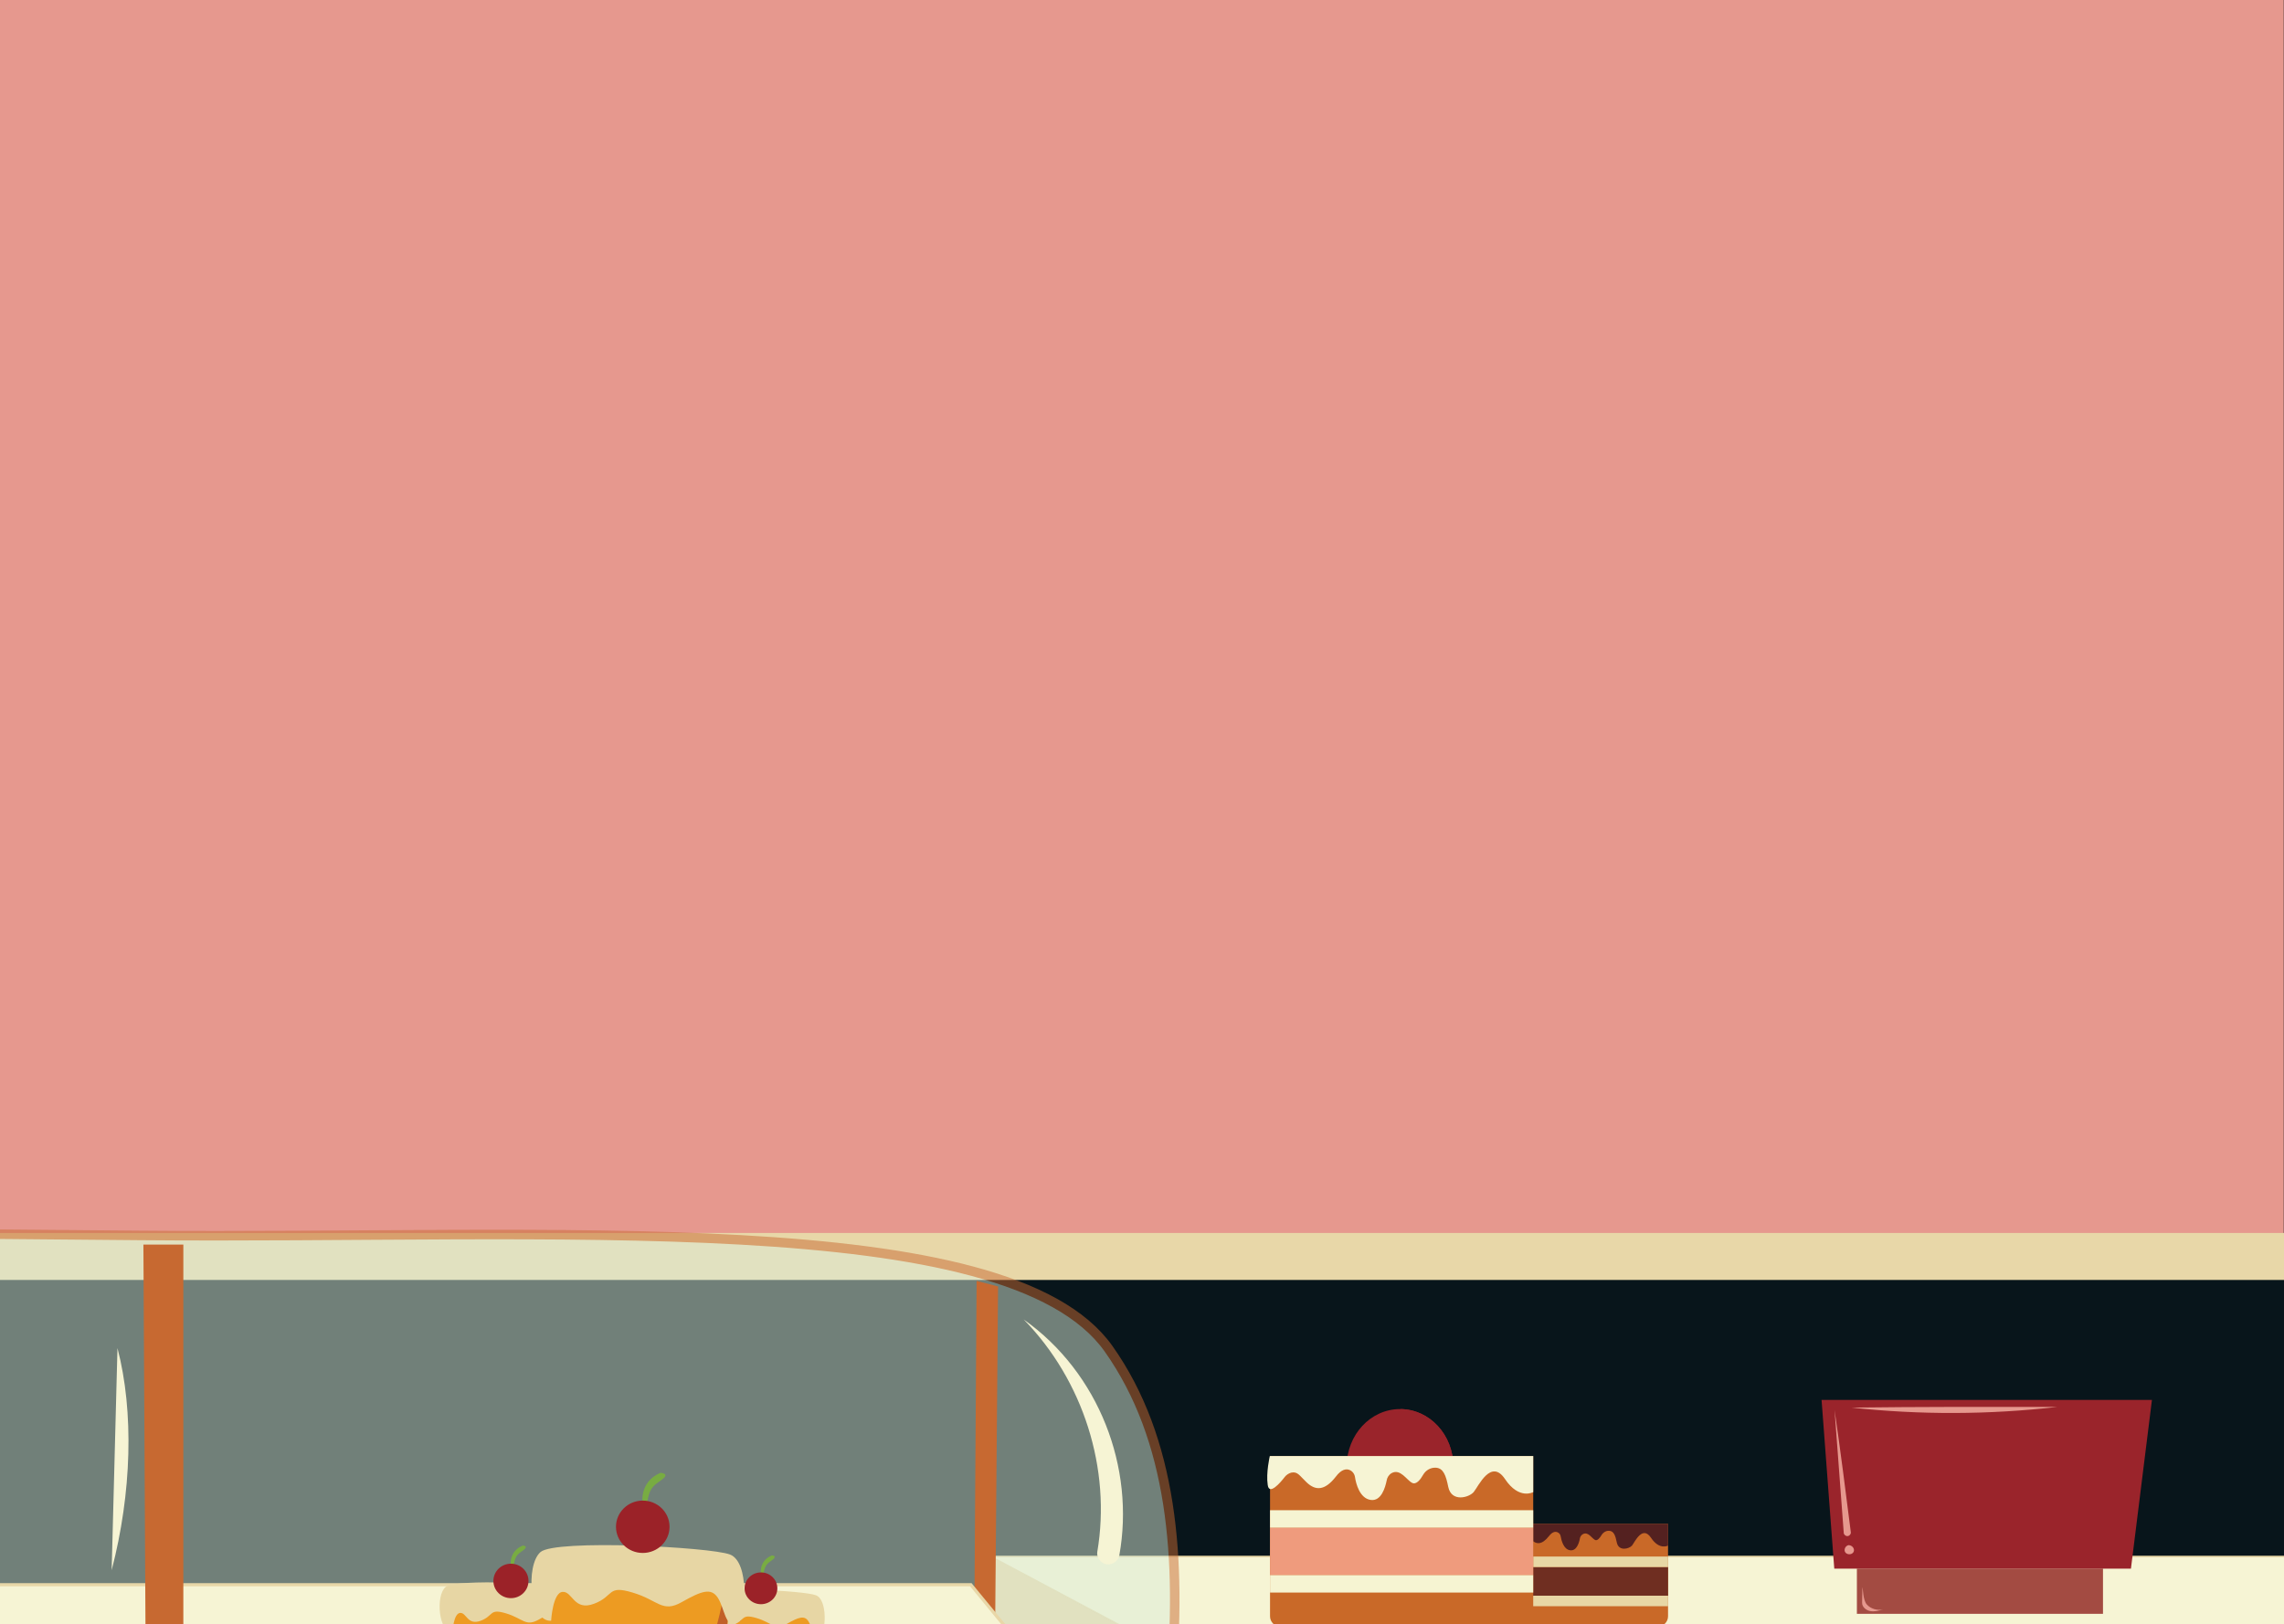
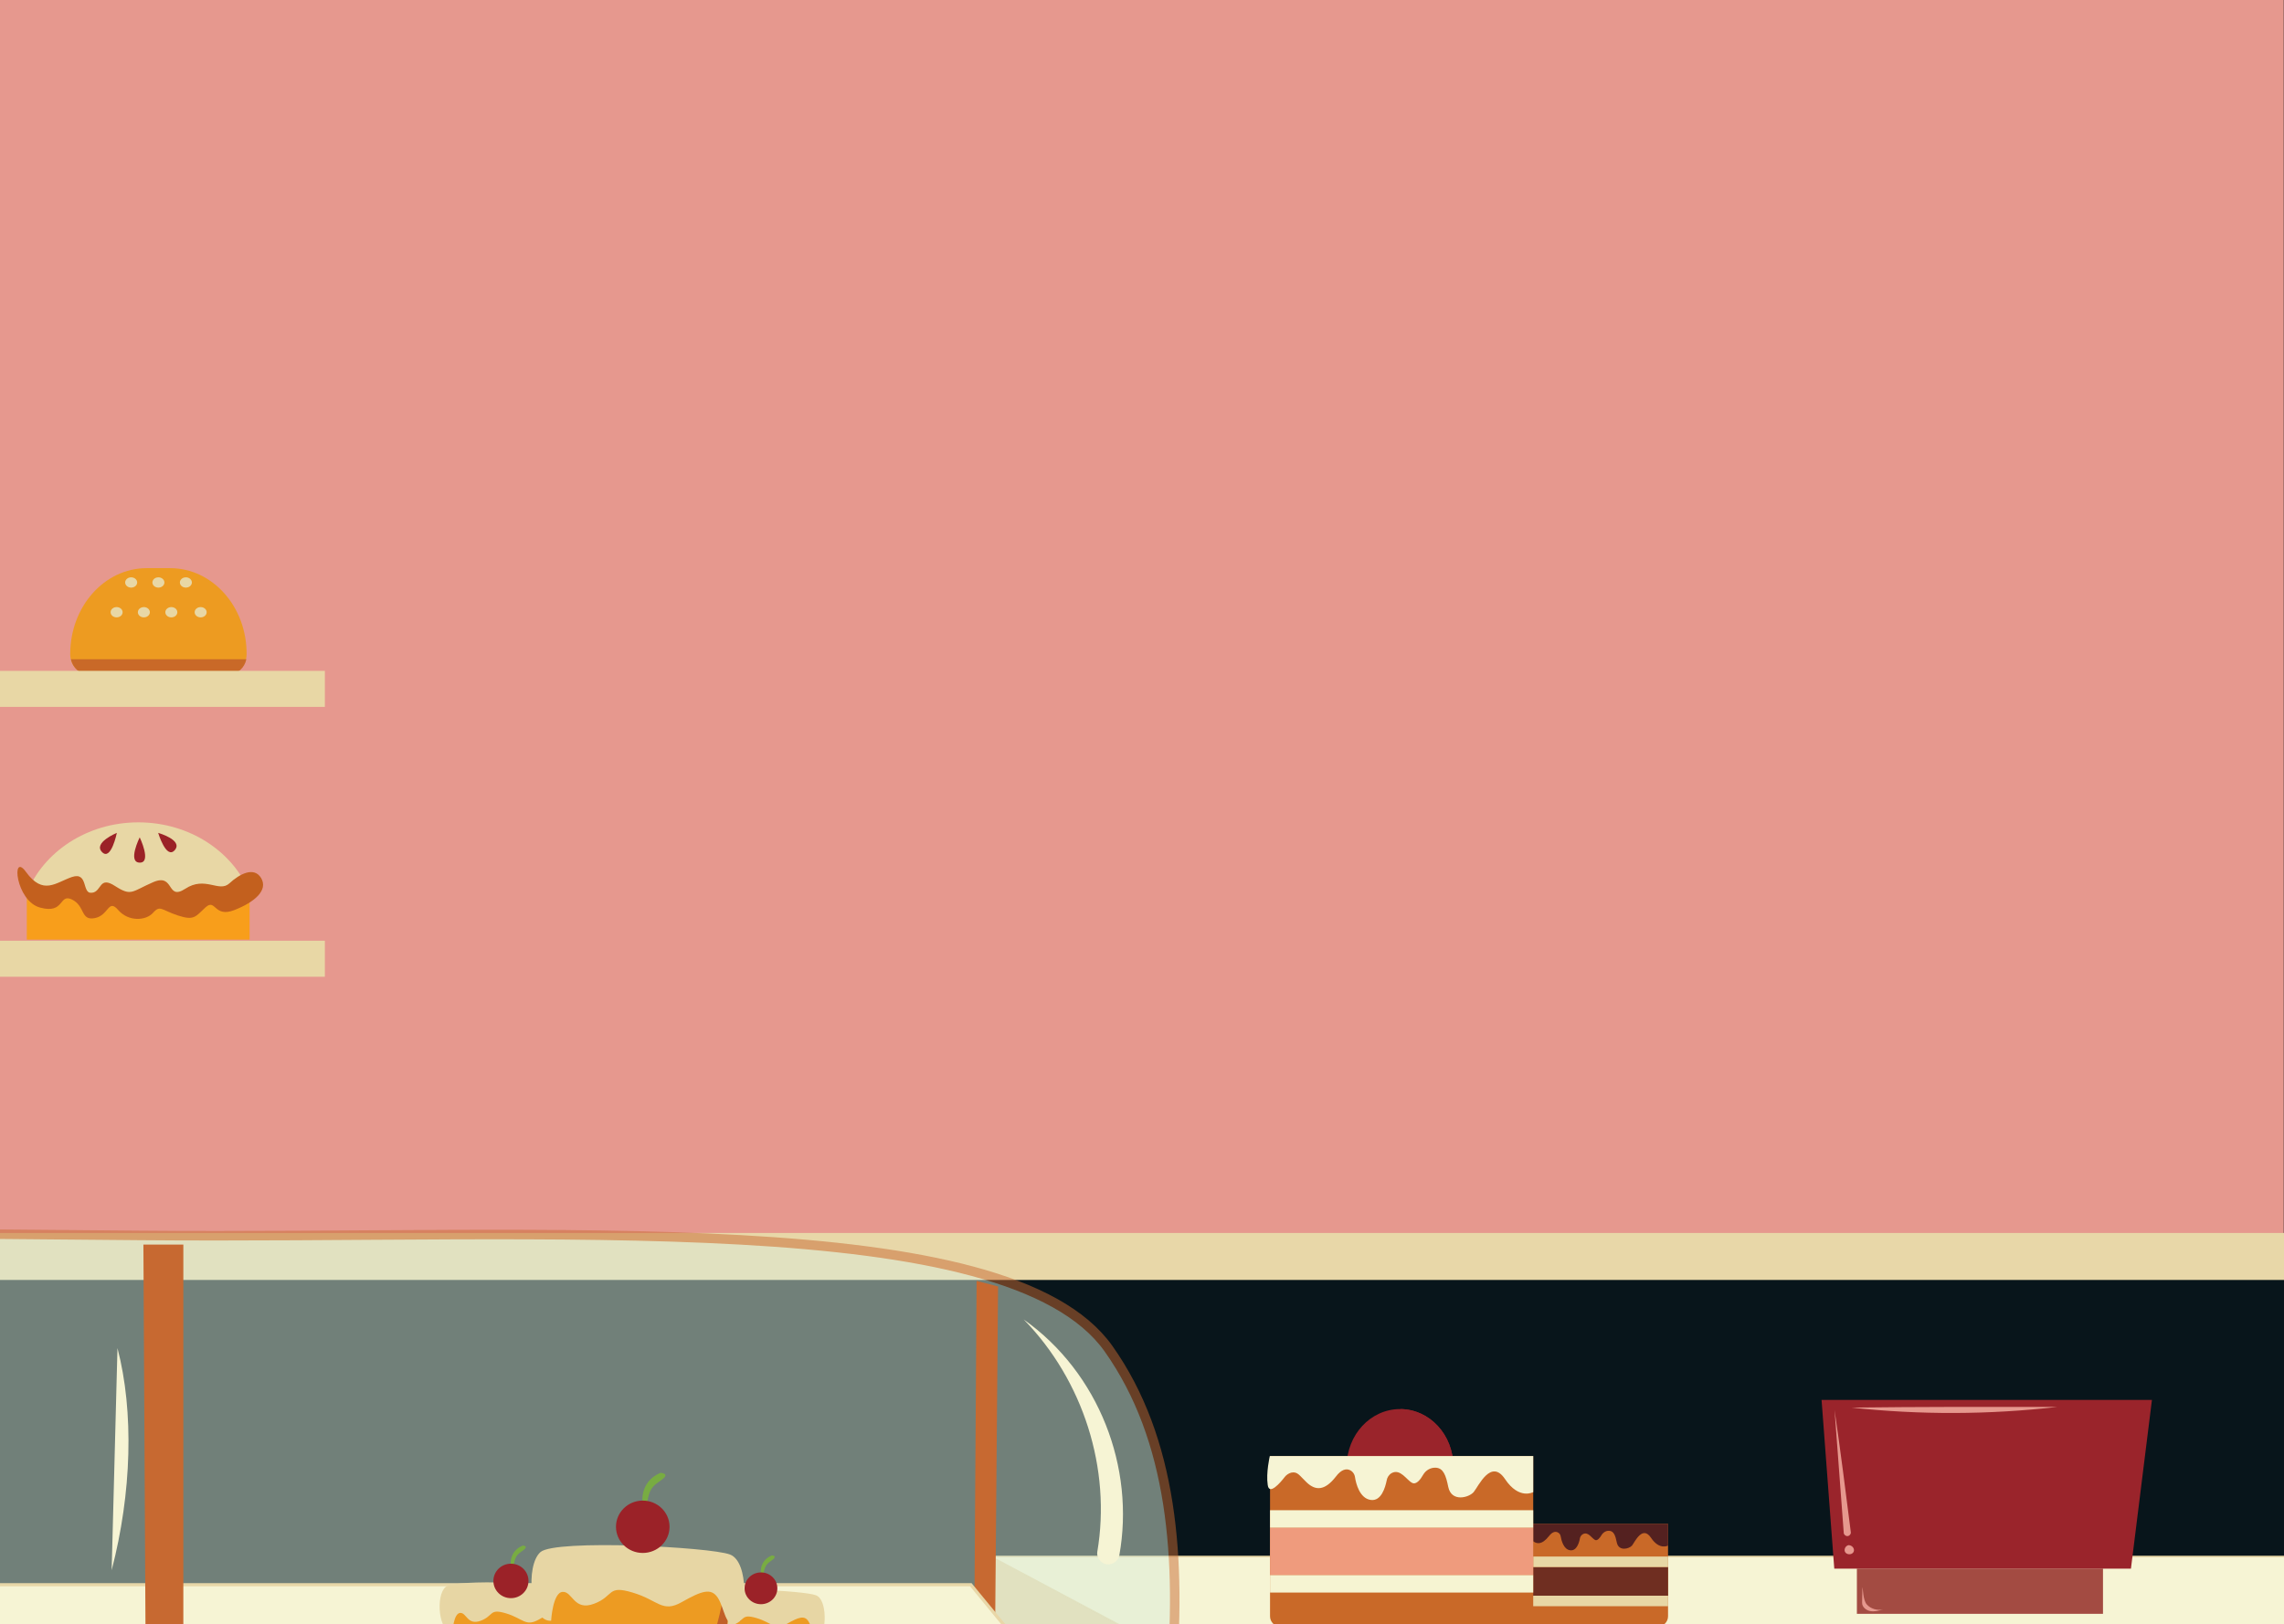
<svg xmlns="http://www.w3.org/2000/svg" width="1440" height="1024" viewBox="0 0 1440 1024" fill="none">
  <path d="M1440 0H-656V1445H1440V0Z" fill="#08151B" />
  <path d="M1439.85 -100.614H-656V789.388H1439.85V-100.614Z" fill="#E6988E" />
  <path d="M1469.11 777.534H-692.389V807.168H1469.11V777.534Z" fill="#E8D7A8" />
  <path d="M692.136 1364.57H1439.71L1440.73 1042.4L735.366 1040.85L624.598 981.584L622.56 1232.62L692.136 1364.57Z" fill="#E8D7A8" />
  <path d="M735.366 1040.57L1440.73 1042.4V1018.41V981.584H624.598" fill="#F6F4D4" />
  <path d="M735.366 1040.57L624.598 981.584H1440.73" fill="#F6F4D4" />
  <path d="M735.366 1040.57L624.598 981.584H1440.73" stroke="#E8D7A8" stroke-miterlimit="10" />
  <path d="M1325.88 989.204H1170.72V1017.71H1325.88V989.204Z" fill="#A34B42" />
  <path d="M1148.45 882.805L1156.46 989.204H1343.5L1356.74 882.805H1148.45Z" fill="#9A242B" />
-   <path opacity="0.5" d="M-518.013 850.631C-449.748 770.619 -123.995 777.252 87.643 779.086C348.188 781.485 635.223 760.318 698.976 850.631C779.178 964.086 724.157 1151.2 694.464 1319.13H-519.469C-558.187 1200.17 -590.791 935.863 -518.013 850.631Z" fill="#D9ECD8" stroke="#C76931" stroke-width="6" stroke-miterlimit="10" />
+   <path opacity="0.5" d="M-518.013 850.631C-449.748 770.619 -123.995 777.252 87.643 779.086C348.188 781.485 635.223 760.318 698.976 850.631C779.177 964.086 724.157 1151.2 694.464 1319.13H-519.469C-558.187 1200.17 -590.791 935.863 -518.013 850.631Z" fill="#D9ECD8" stroke="#C76931" stroke-width="6" stroke-miterlimit="10" />
  <path d="M615.719 807.732L614.409 1002.47L613.536 1218.37L625.617 1233.47L629.255 811.26L615.719 807.732Z" fill="#C76931" />
  <path d="M612.08 999.364H-409.575L-521.798 1096.87H692.135L612.08 999.364Z" fill="#F6F4D4" stroke="#E8D7A8" stroke-width="2" stroke-miterlimit="10" />
  <path d="M90.409 784.872L93.32 1319.13H115.59V784.872H90.409Z" fill="#C76931" />
  <path d="M290.111 1060.61C289.238 1060.61 289.092 1059.34 289.092 1059.34C289.092 1059.34 283.27 1016.86 284.143 1014.6C285.017 1012.35 346.587 1012.63 358.231 1014.32C362.743 1015.03 357.94 1056.51 355.465 1059.2C353.282 1061.45 299.427 1060.89 290.111 1060.61Z" fill="#ED9B22" />
  <path d="M358.231 1014.32C350.953 1013.33 324.025 1012.77 304.667 1013.05C304.667 1013.19 304.667 1013.19 304.667 1013.33C305.54 1017.57 307.578 1019.26 307.578 1019.26C307.578 1019.26 318.64 1005.86 323.734 1008.11C328.829 1010.37 350.371 1011.36 354.592 1010.23C358.959 1009.1 356.048 1011.78 358.231 1014.32C360.56 1016.72 353.573 1046.92 348.915 1052.42C344.403 1057.64 308.742 1060.18 288.801 1056.94C288.946 1058.49 289.092 1059.48 289.092 1059.48C289.092 1059.48 289.238 1060.75 290.111 1060.75C299.427 1061.03 353.428 1061.74 355.611 1059.34C357.94 1056.52 362.889 1014.89 358.231 1014.32Z" fill="#C26028" />
  <path d="M285.308 1029.14C285.308 1029.14 285.89 1017.43 290.111 1017.14C294.187 1016.86 294.623 1025.19 303.066 1022.08C311.508 1018.84 308.306 1014.18 319.077 1017.43C329.848 1020.67 331.303 1026.03 339.6 1021.38C347.751 1016.72 351.681 1015.45 354.447 1019.68C357.212 1023.92 357.649 1032.38 362.016 1029.99C366.382 1027.59 367.692 1005.01 359.541 1001.76C351.39 998.518 287.2 995.413 280.941 1000.78C274.537 1006.14 276.429 1029.56 285.308 1029.14Z" fill="#E7D6A4" />
  <path d="M322.133 988.216C322.133 988.216 320.096 978.621 329.557 974.669C329.557 974.669 333.341 974.811 330.43 977.209C327.519 979.608 324.608 980.032 323.88 987.652C323.152 995.131 322.133 988.216 322.133 988.216Z" fill="#78AC42" />
  <path d="M322.133 1007.83C328.243 1007.83 333.195 1002.97 333.195 996.965C333.195 990.964 328.243 986.1 322.133 986.1C316.024 986.1 311.071 990.964 311.071 996.965C311.071 1002.97 316.024 1007.83 322.133 1007.83Z" fill="#9B2228" />
  <path d="M450.077 1060.61C449.204 1060.61 449.204 1059.48 449.204 1059.48C449.204 1059.48 443.818 1020.11 444.691 1017.99C445.565 1015.87 502.477 1016.16 513.394 1017.71C517.615 1018.27 513.103 1056.8 510.919 1059.34C508.736 1061.45 458.81 1060.89 450.077 1060.61Z" fill="#ED9B22" />
  <path d="M513.393 1017.71C506.552 1016.72 481.662 1016.3 463.759 1016.58C463.759 1016.72 463.759 1016.72 463.759 1016.86C464.632 1020.81 466.524 1022.37 466.524 1022.37C466.524 1022.37 476.859 1009.95 481.517 1012.06C486.32 1014.18 506.261 1015.03 510.046 1014.04C513.976 1012.91 511.21 1015.45 513.393 1017.71C515.577 1019.97 509.172 1047.91 504.66 1052.99C500.439 1057.93 467.398 1060.18 448.912 1057.08C449.058 1058.49 449.203 1059.34 449.203 1059.34C449.203 1059.34 449.349 1060.47 450.077 1060.47C458.81 1060.75 508.736 1061.31 510.773 1059.06C513.102 1056.8 517.614 1018.27 513.393 1017.71Z" fill="#C26028" />
  <path d="M445.71 1031.4C445.71 1031.4 446.292 1020.53 450.077 1020.25C453.861 1019.97 454.298 1027.73 462.158 1024.76C470.018 1021.8 466.961 1017.43 477.005 1020.39C486.902 1023.35 488.358 1028.29 496.072 1024.06C503.641 1019.68 507.28 1018.56 509.755 1022.51C512.229 1026.32 512.666 1034.36 516.741 1032.1C520.817 1029.84 521.981 1008.82 514.412 1006C506.843 1003.03 447.311 1000.07 441.634 1005.15C435.667 1010.09 437.413 1031.82 445.71 1031.4Z" fill="#E7D6A4" />
  <path d="M479.77 993.437C479.77 993.437 477.878 984.547 486.611 980.878C486.611 980.878 490.105 981.019 487.485 983.277C484.865 985.535 482.099 985.958 481.371 992.873C480.789 999.929 479.77 993.437 479.77 993.437Z" fill="#78AC42" />
  <path d="M479.77 1011.64C485.478 1011.64 490.105 1007.16 490.105 1001.62C490.105 996.089 485.478 991.603 479.77 991.603C474.063 991.603 469.436 996.089 469.436 1001.62C469.436 1007.16 474.063 1011.64 479.77 1011.64Z" fill="#9B2228" />
  <path d="M352.991 1061.31C351.681 1061.31 351.535 1059.48 351.535 1059.48C351.535 1059.48 342.802 994.848 344.112 991.462C345.568 987.934 439.014 988.357 456.772 990.897C463.759 991.885 456.335 1055.1 452.551 1059.06C449.203 1062.72 367.11 1061.74 352.991 1061.31Z" fill="#ED9B22" />
  <path d="M456.772 990.897C445.564 989.345 404.663 988.499 375.407 989.063C375.407 989.204 375.407 989.345 375.407 989.486C376.862 995.978 379.919 998.518 379.919 998.518C379.919 998.518 396.803 978.197 404.518 981.584C412.378 984.971 444.982 986.523 451.387 984.83C457.791 982.995 453.279 987.087 456.772 990.897C460.266 994.566 449.786 1040.43 442.508 1048.9C435.521 1056.94 381.374 1060.61 350.953 1055.67C351.244 1058.07 351.536 1059.48 351.536 1059.48C351.536 1059.48 351.681 1061.31 352.991 1061.31C367.256 1061.74 449.203 1062.72 452.551 1059.06C456.19 1055.1 463.613 991.885 456.772 990.897Z" fill="#C26028" />
  <path d="M347.46 1022.08C347.46 1022.08 348.479 1004.16 354.738 1003.88C360.996 1003.46 361.724 1016.16 374.533 1011.36C387.342 1006.56 382.539 999.364 398.841 1004.3C415.143 1009.1 417.472 1017.43 429.99 1010.23C442.508 1003.17 448.33 1001.2 452.551 1007.55C456.772 1013.9 457.354 1027.02 464.05 1023.21C470.6 1019.54 472.638 985.112 460.265 980.314C447.748 975.516 350.08 970.577 340.764 978.762C331.157 987.087 333.923 1022.93 347.46 1022.08Z" fill="#E7D6A4" />
  <path d="M405.245 949.41C405.245 949.41 402.189 934.734 416.453 928.808C416.453 928.808 422.275 929.09 417.909 932.618C413.542 936.287 409.175 936.851 408.011 948.422C406.846 959.994 405.245 949.41 405.245 949.41Z" fill="#78AC42" />
  <path d="M405.245 979.326C414.57 979.326 422.13 971.934 422.13 962.816C422.13 953.698 414.57 946.306 405.245 946.306C395.92 946.306 388.361 953.698 388.361 962.816C388.361 971.934 395.92 979.326 405.245 979.326Z" fill="#9B2228" />
  <path d="M1044.82 1025.89H958.503C954.719 1025.89 951.662 1022.93 951.662 1019.26V960.981H1051.66V1019.26C1051.66 1022.93 1048.6 1025.89 1044.82 1025.89Z" fill="#C96928" />
  <path d="M1051.66 988.216H951.661V1006.28H1051.66V988.216Z" fill="#6F2E21" />
  <path d="M1051.66 1006.28H951.661V1012.91H1051.66V1006.28Z" fill="#E8D7A5" />
  <path d="M1051.66 981.584H951.661V988.216H1051.66V981.584Z" fill="#E8D7A5" />
  <path d="M951.515 960.981H1051.66V974.669C1051.66 974.669 1046.27 977.774 1040.89 969.73C1035.5 961.687 1030.7 972.412 1028.95 974.669C1027.06 976.786 1020.51 978.479 1019.34 972.694C1018.47 968.319 1017.45 965.497 1014.54 965.356C1012.65 965.215 1010.76 966.344 1009.74 968.037C1008.72 969.73 1007.12 971.847 1005.66 971.142C1003.62 970.154 1001.3 965.638 997.948 967.473C996.929 968.037 996.201 969.166 996.055 970.295C995.619 972.835 994.018 978.197 989.942 977.633C985.721 977.068 984.411 971.283 983.974 968.884C983.829 967.614 982.955 966.626 981.791 966.203C980.481 965.779 978.734 965.92 976.551 968.743C972.184 974.246 968.691 974.105 965.489 971C962.869 968.46 961.995 966.767 959.666 967.332C958.647 967.614 957.774 968.178 957.192 969.025C955.445 971.283 951.224 976.222 950.788 972.129C950.06 967.332 951.515 960.981 951.515 960.981Z" fill="#542120" />
  <path d="M882.668 961.123C901.237 961.123 916.291 944.886 916.291 924.856C916.291 904.827 901.237 888.59 882.668 888.59C864.098 888.59 849.044 904.827 849.044 924.856C849.044 944.886 864.098 961.123 882.668 961.123Z" fill="#9A242B" />
  <path d="M882.959 888.59V961.123C901.444 960.981 916.291 944.753 916.291 924.856C916.291 904.818 901.444 888.731 882.959 888.59Z" fill="#9A242B" />
  <path d="M959.666 1025.89H807.561C803.777 1025.89 800.72 1022.93 800.72 1019.26V918.224H966.653V1019.26C966.653 1022.93 963.451 1025.89 959.666 1025.89Z" fill="#C96928" />
  <path d="M966.653 963.38H800.72V993.296H966.653V963.38Z" fill="#EF9B7D" />
  <path d="M966.653 993.296H800.72V1004.3H966.653V993.296Z" fill="#F6F4D2" />
  <path d="M966.653 952.374H800.72V963.38H966.653V952.374Z" fill="#F6F4D2" />
-   <path d="M800.574 918.224H966.653V940.943C966.653 940.943 957.774 946.023 948.895 932.759C940.017 919.494 932.157 937.274 929.1 940.943C926.043 944.471 915.127 947.435 913.089 937.698C911.633 930.501 910.032 925.703 905.083 925.562C901.881 925.421 898.824 927.255 897.223 930.078C895.622 932.9 893.002 936.428 890.382 935.158C886.889 933.464 882.959 925.985 877.428 928.949C875.681 929.936 874.517 931.771 874.226 933.747C873.352 937.98 870.878 946.87 864.182 945.882C857.196 944.895 854.867 935.44 854.284 931.489C853.993 929.513 852.683 927.679 850.791 926.973C848.753 926.126 845.697 926.55 842.203 931.207C835.071 940.379 829.249 939.956 823.863 934.875C819.351 930.642 818.187 927.82 814.111 928.666C812.51 929.09 811.054 930.078 810.035 931.348C807.124 935.158 800.138 943.201 799.264 936.428C798.1 928.808 800.574 918.224 800.574 918.224Z" fill="#F6F4D4" />
+   <path d="M800.574 918.224H966.653V940.943C966.653 940.943 957.774 946.023 948.895 932.759C940.017 919.494 932.157 937.274 929.1 940.943C926.043 944.471 915.127 947.435 913.089 937.698C911.633 930.501 910.032 925.703 905.083 925.562C901.881 925.421 898.824 927.255 897.223 930.078C895.622 932.9 893.002 936.428 890.382 935.158C886.889 933.464 882.959 925.985 877.428 928.949C875.681 929.936 874.517 931.771 874.226 933.747C873.352 937.98 870.878 946.87 864.182 945.882C857.195 944.895 854.867 935.44 854.284 931.489C853.993 929.513 852.683 927.679 850.791 926.973C848.753 926.126 845.697 926.55 842.203 931.207C835.071 940.379 829.249 939.956 823.863 934.875C819.351 930.642 818.187 927.82 814.111 928.666C812.51 929.09 811.054 930.078 810.035 931.348C807.124 935.158 800.138 943.201 799.264 936.428C798.1 928.808 800.574 918.224 800.574 918.224Z" fill="#F6F4D4" />
+   <path d="M157.51 563.183C147.176 537.218 119.666 518.591 87.207 518.591C54.893 518.591 27.383 537.218 16.903 563.183H157.51Z" fill="#E8D7A5" />
+   <path d="M88.08 528.046C88.08 528.046 80.22 543.851 88.08 543.992C95.795 544.133 88.08 528.046 88.08 528.046Z" fill="#9B2227" />
+   <path d="M73.67 525.224C73.67 525.224 58.532 531.433 64.354 537.359C70.031 543.145 73.67 525.224 73.67 525.224Z" fill="#9B2227" />
+   <path d="M99.724 525.224C99.724 525.224 104.819 542.298 110.204 536.089C115.59 529.739 99.724 525.224 99.724 525.224Z" fill="#9B2227" />
+   <path d="M157.364 563.183H16.903V592.535H157.364V563.183Z" fill="#F89E1B" />
+   <path d="M16.321 549.777C7.006 536.936 9.771 568.263 25.346 572.355C40.92 576.589 36.99 563.183 45.432 567.275C53.874 571.509 50.672 580.681 59.697 578.988C68.721 577.294 68.139 566.429 74.543 573.908C81.093 581.387 92.01 580.681 96.522 575.601C101.035 570.521 101.762 573.908 112.097 577.294C122.431 580.681 123.159 578.141 129.563 572.214C136.113 566.288 134.803 578.988 147.758 573.908C160.712 568.828 169.155 561.349 164.642 553.728C160.13 546.249 150.96 551.188 144.556 557.115C138.006 563.042 129.418 552.176 116.755 560.502C104.819 568.263 110.204 550.483 96.668 556.269C82.986 562.195 82.986 565.441 72.651 558.809C62.317 552.035 64.355 562.195 57.95 563.042C51.4 563.889 55.912 549.636 45.432 553.023C35.098 556.551 27.238 564.876 16.321 549.777Z" fill="#C3601E" />
+   <path d="M107.294 358.287H92.447C65.81 358.287 44.268 382.558 44.268 412.474C44.268 419.389 49.217 424.892 55.33 424.892H144.41C150.524 424.892 155.472 419.248 155.472 412.474C155.618 382.558 133.93 358.287 107.294 358.287Z" fill="#ED9B21" />
+   <path d="M82.695 370.564C84.785 370.564 86.479 369.11 86.479 367.318C86.479 365.525 84.785 364.072 82.695 364.072C80.605 364.072 78.91 365.525 78.91 367.318C78.91 369.11 80.605 370.564 82.695 370.564Z" fill="#E8D7A5" />
+   <path d="M99.87 370.564C101.96 370.564 103.655 369.11 103.655 367.318C103.655 365.525 101.96 364.072 99.87 364.072C97.78 364.072 96.086 365.525 96.086 367.318C96.086 369.11 97.78 370.564 99.87 370.564Z" fill="#E8D7A5" />
+   <path d="M117.191 370.564C119.281 370.564 120.976 369.11 120.976 367.318C120.976 365.525 119.281 364.072 117.191 364.072C115.101 364.072 113.407 365.525 113.407 367.318C113.407 369.11 115.101 370.564 117.191 370.564Z" fill="#E8D7A5" />
+   <path d="M73.525 389.332C75.615 389.332 77.309 387.878 77.309 386.086C77.309 384.293 75.615 382.84 73.525 382.84C71.435 382.84 69.74 384.293 69.74 386.086C69.74 387.878 71.435 389.332 73.525 389.332Z" fill="#E8D7A5" />
+   <path d="M90.7 389.332C92.79 389.332 94.485 387.878 94.485 386.086C94.485 384.293 92.79 382.84 90.7 382.84C88.61 382.84 86.916 384.293 86.916 386.086C86.916 387.878 88.61 389.332 90.7 389.332Z" fill="#E8D7A5" />
+   <path d="M108.021 389.332C110.112 389.332 111.806 387.878 111.806 386.086C111.806 384.293 110.112 382.84 108.021 382.84C105.931 382.84 104.237 384.293 104.237 386.086C104.237 387.878 105.931 389.332 108.021 389.332Z" fill="#E8D7A5" />
+   <path d="M126.507 389.332C128.597 389.332 130.291 387.878 130.291 386.086C130.291 384.293 128.597 382.84 126.507 382.84C124.417 382.84 122.722 384.293 122.722 386.086C122.722 387.878 124.417 389.332 126.507 389.332Z" fill="#E8D7A5" />
+   <path d="M44.705 415.72C45.869 421.082 50.236 425.174 55.476 425.174H144.556C149.796 425.174 154.162 421.223 155.327 415.72H44.705Z" fill="#C96928" />
+   <path d="M204.816 423.058H-560.807V445.777H204.816V423.058Z" fill="#E8D7A5" />
+   <path d="M204.816 593.24H-560.807V615.959H204.816V593.24Z" fill="#E8D7A5" />
  <path d="M645.412 832.074C682.994 870.5 700.694 926.38 691.815 978.635C691.218 982.148 693.955 985.874 697.579 986.466C701.203 987.059 705.046 984.434 705.686 980.921C715.701 925.562 692.936 865.716 645.412 832.074Z" fill="#F6F4D4" />
  <path d="M74.063 850.137C72.84 896.831 71.617 943.526 70.395 990.206C83.058 941.578 84.528 890.241 74.063 850.137Z" fill="#F6F4D4" />
  <path d="M1156.63 889.169C1158.57 915.007 1160.49 940.844 1162.43 966.682C1162.51 967.839 1163.69 968.799 1164.88 968.686C1166.08 968.573 1167.04 967.402 1166.89 966.259C1163.63 940.534 1160.39 914.823 1156.63 889.169Z" fill="#E6988E" />
  <path d="M1165.67 974.387C1163.65 974.556 1162.29 977.097 1163.31 978.804C1164.35 980.512 1167.29 980.61 1168.44 978.987C1169.6 977.351 1168.44 974.726 1165.67 974.387Z" fill="#E6988E" />
  <path d="M1174.19 1000.96C1174.13 1004.22 1174.07 1007.48 1174.01 1010.75C1173.97 1013.4 1176.54 1015.54 1179.24 1016C1181.93 1016.47 1184.67 1015.69 1187.26 1014.89C1183.6 1015.8 1179.47 1014.58 1176.98 1011.82C1174.51 1009.07 1174.61 1001.68 1174.19 1000.96Z" fill="#E6988E" />
  <path d="M1167.4 887.659C1210.49 892.33 1254.13 892.189 1297.17 887.221C1253.38 887.179 1209.6 887.137 1167.4 887.659Z" fill="#E6988E" />
</svg>
